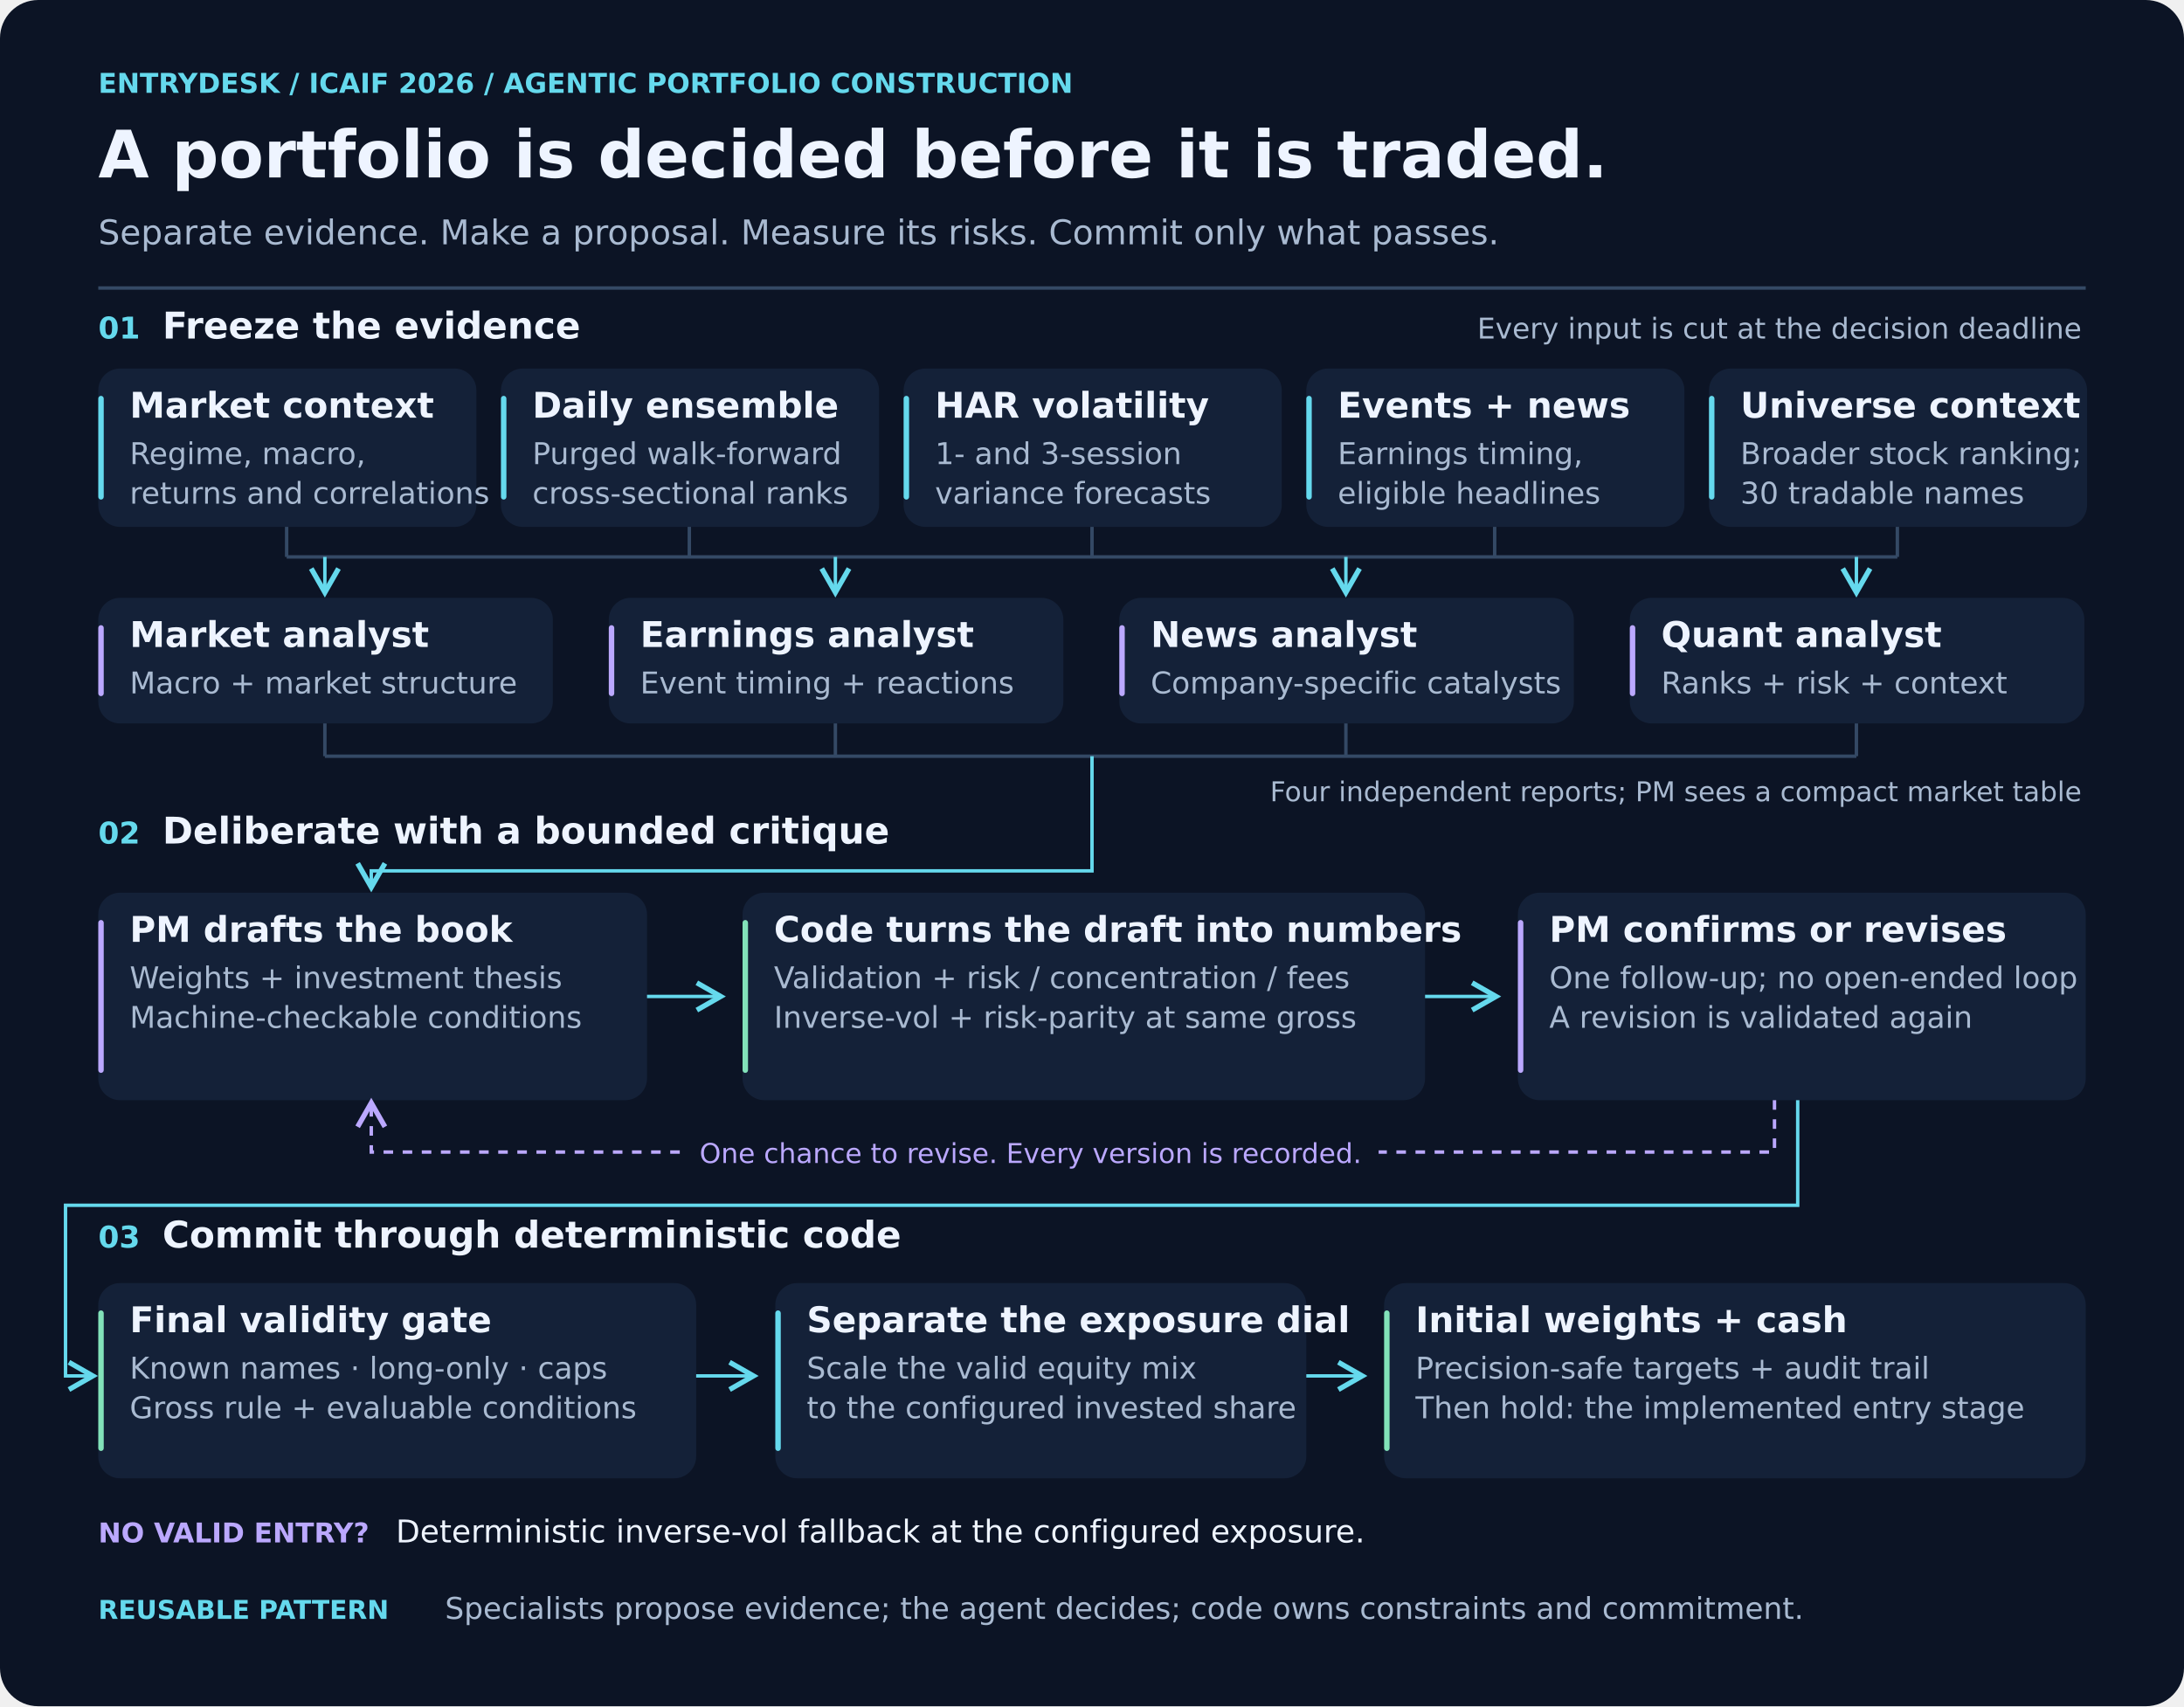
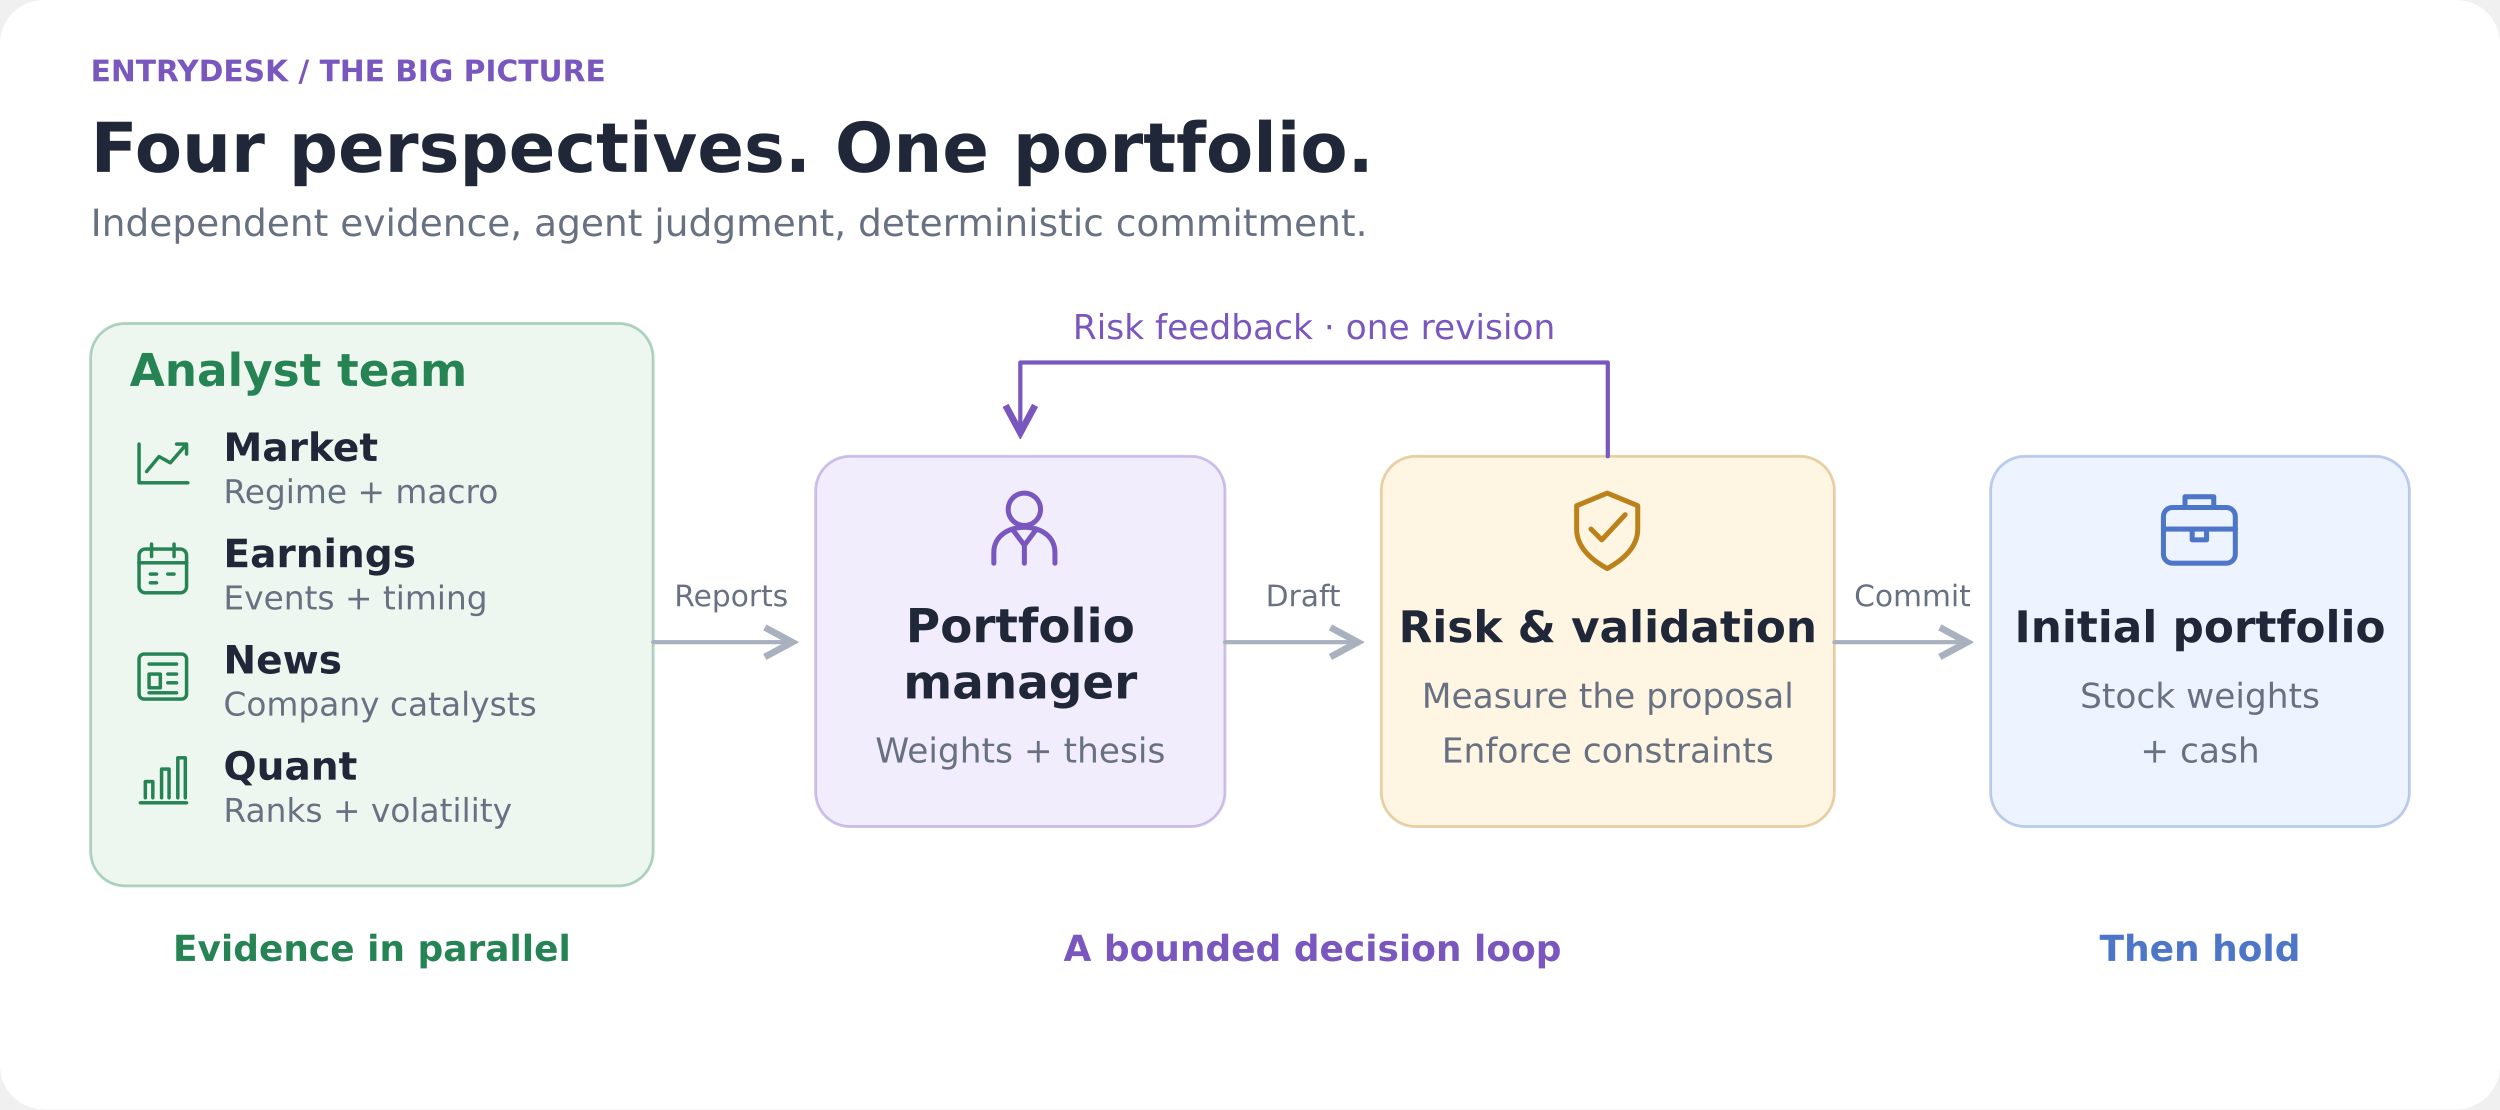
- <svg xmlns="http://www.w3.org/2000/svg" width="1600" height="1250" viewBox="0 0 1600 1250" role="img" aria-labelledby="title desc">
-   <rect width="1600" height="1250" rx="28" fill="#0c1425" />
+ <svg xmlns="http://www.w3.org/2000/svg" width="1600" height="710" viewBox="0 0 1600 710" role="img" aria-labelledby="title desc">
+   <rect width="1600" height="710" rx="28" fill="#ffffff" />
  <defs>
-     <marker id="arrow" markerWidth="10" markerHeight="10" refX="8" refY="5" orient="auto">
-       <path d="M 1 1 L 8 5 L 1 9" fill="none" stroke="#65d9ed" stroke-width="1.5" />
+     <marker id="arrow" markerWidth="9" markerHeight="9" refX="7.5" refY="4.5" orient="auto">
+       <path d="M 1 1 L 7.5 4.5 L 1 8" fill="none" stroke="#a9b1bf" stroke-width="1.6" />
    </marker>
-     <marker id="loop" markerWidth="10" markerHeight="10" refX="8" refY="5" orient="auto">
-       <path d="M 1 1 L 8 5 L 1 9" fill="none" stroke="#bba8ff" stroke-width="1.5" />
+     <marker id="purple-arrow" markerWidth="9" markerHeight="9" refX="7.5" refY="4.5" orient="auto">
+       <path d="M 1 1 L 7.5 4.5 L 1 8" fill="none" stroke="#7957bf" stroke-width="1.6" />
    </marker>
  </defs>
-   <text x="72" y="68" fill="#65d9ed" font-family="DejaVu Sans,Arial,sans-serif" font-size="20" font-weight="650" text-anchor="start">ENTRYDESK  /  ICAIF 2026  /  AGENTIC PORTFOLIO CONSTRUCTION</text>
-   <text x="72" y="130" fill="#eef4ff" font-family="DejaVu Sans,Arial,sans-serif" font-size="48" font-weight="650" text-anchor="start">A portfolio is decided before it is traded.</text>
-   <text x="72" y="179" fill="#a9bad1" font-family="DejaVu Sans,Arial,sans-serif" font-size="25" font-weight="400" text-anchor="start">Separate evidence. Make a proposal. Measure its risks. Commit only what passes.</text>
-   <path d="M 72 211 H 1528" fill="none" stroke="#344965" stroke-width="2.5" />
-   <text x="72" y="248" fill="#65d9ed" font-family="DejaVu Sans,Arial,sans-serif" font-size="22" font-weight="650" text-anchor="start">01</text>
-   <text x="119" y="248" fill="#eef4ff" font-family="DejaVu Sans,Arial,sans-serif" font-size="27" font-weight="650" text-anchor="start">Freeze the evidence</text>
-   <text x="1525" y="248" fill="#a9bad1" font-family="DejaVu Sans,Arial,sans-serif" font-size="21" font-weight="400" text-anchor="end">Every input is cut at the decision deadline</text>
-   <rect x="72" y="270" width="277" height="116" rx="16" fill="#142138" />
-   <rect x="72" y="290" width="4" height="76" rx="2" fill="#65d9ed" />
-   <text x="95" y="306" fill="#eef4ff" font-family="DejaVu Sans,Arial,sans-serif" font-size="26" font-weight="650" text-anchor="start">Market context</text>
-   <text x="95" y="340" fill="#a9bad1" font-family="DejaVu Sans,Arial,sans-serif" font-size="22" font-weight="400" text-anchor="start">Regime, macro,</text>
-   <text x="95" y="369" fill="#a9bad1" font-family="DejaVu Sans,Arial,sans-serif" font-size="22" font-weight="400" text-anchor="start">returns and correlations</text>
-   <path d="M 210 386 V 408" fill="none" stroke="#344965" stroke-width="2.5" />
-   <rect x="367" y="270" width="277" height="116" rx="16" fill="#142138" />
-   <rect x="367" y="290" width="4" height="76" rx="2" fill="#65d9ed" />
-   <text x="390" y="306" fill="#eef4ff" font-family="DejaVu Sans,Arial,sans-serif" font-size="26" font-weight="650" text-anchor="start">Daily ensemble</text>
-   <text x="390" y="340" fill="#a9bad1" font-family="DejaVu Sans,Arial,sans-serif" font-size="22" font-weight="400" text-anchor="start">Purged walk-forward</text>
-   <text x="390" y="369" fill="#a9bad1" font-family="DejaVu Sans,Arial,sans-serif" font-size="22" font-weight="400" text-anchor="start">cross-sectional ranks</text>
-   <path d="M 505 386 V 408" fill="none" stroke="#344965" stroke-width="2.5" />
-   <rect x="662" y="270" width="277" height="116" rx="16" fill="#142138" />
-   <rect x="662" y="290" width="4" height="76" rx="2" fill="#65d9ed" />
-   <text x="685" y="306" fill="#eef4ff" font-family="DejaVu Sans,Arial,sans-serif" font-size="26" font-weight="650" text-anchor="start">HAR volatility</text>
-   <text x="685" y="340" fill="#a9bad1" font-family="DejaVu Sans,Arial,sans-serif" font-size="22" font-weight="400" text-anchor="start">1- and 3-session</text>
-   <text x="685" y="369" fill="#a9bad1" font-family="DejaVu Sans,Arial,sans-serif" font-size="22" font-weight="400" text-anchor="start">variance forecasts</text>
-   <path d="M 800 386 V 408" fill="none" stroke="#344965" stroke-width="2.5" />
-   <rect x="957" y="270" width="277" height="116" rx="16" fill="#142138" />
-   <rect x="957" y="290" width="4" height="76" rx="2" fill="#65d9ed" />
-   <text x="980" y="306" fill="#eef4ff" font-family="DejaVu Sans,Arial,sans-serif" font-size="26" font-weight="650" text-anchor="start">Events + news</text>
-   <text x="980" y="340" fill="#a9bad1" font-family="DejaVu Sans,Arial,sans-serif" font-size="22" font-weight="400" text-anchor="start">Earnings timing,</text>
-   <text x="980" y="369" fill="#a9bad1" font-family="DejaVu Sans,Arial,sans-serif" font-size="22" font-weight="400" text-anchor="start">eligible headlines</text>
-   <path d="M 1095 386 V 408" fill="none" stroke="#344965" stroke-width="2.5" />
-   <rect x="1252" y="270" width="277" height="116" rx="16" fill="#142138" />
-   <rect x="1252" y="290" width="4" height="76" rx="2" fill="#65d9ed" />
-   <text x="1275" y="306" fill="#eef4ff" font-family="DejaVu Sans,Arial,sans-serif" font-size="26" font-weight="650" text-anchor="start">Universe context</text>
-   <text x="1275" y="340" fill="#a9bad1" font-family="DejaVu Sans,Arial,sans-serif" font-size="22" font-weight="400" text-anchor="start">Broader stock ranking;</text>
-   <text x="1275" y="369" fill="#a9bad1" font-family="DejaVu Sans,Arial,sans-serif" font-size="22" font-weight="400" text-anchor="start">30 tradable names</text>
-   <path d="M 1390 386 V 408" fill="none" stroke="#344965" stroke-width="2.5" />
-   <path d="M 210 408 H 1390" fill="none" stroke="#344965" stroke-width="2.5" />
-   <path d="M 238 408 V 434" fill="none" stroke="#65d9ed" stroke-width="2.5" marker-end="url(#arrow)" />
-   <rect x="72" y="438" width="333" height="92" rx="16" fill="#142138" />
-   <rect x="72" y="458" width="4" height="52" rx="2" fill="#bba8ff" />
-   <text x="95" y="474" fill="#eef4ff" font-family="DejaVu Sans,Arial,sans-serif" font-size="26" font-weight="650" text-anchor="start">Market analyst</text>
-   <text x="95" y="508" fill="#a9bad1" font-family="DejaVu Sans,Arial,sans-serif" font-size="22" font-weight="400" text-anchor="start">Macro + market structure</text>
-   <path d="M 238 530 V 554" fill="none" stroke="#344965" stroke-width="2.5" />
-   <path d="M 612 408 V 434" fill="none" stroke="#65d9ed" stroke-width="2.5" marker-end="url(#arrow)" />
-   <rect x="446" y="438" width="333" height="92" rx="16" fill="#142138" />
-   <rect x="446" y="458" width="4" height="52" rx="2" fill="#bba8ff" />
-   <text x="469" y="474" fill="#eef4ff" font-family="DejaVu Sans,Arial,sans-serif" font-size="26" font-weight="650" text-anchor="start">Earnings analyst</text>
-   <text x="469" y="508" fill="#a9bad1" font-family="DejaVu Sans,Arial,sans-serif" font-size="22" font-weight="400" text-anchor="start">Event timing + reactions</text>
-   <path d="M 612 530 V 554" fill="none" stroke="#344965" stroke-width="2.5" />
-   <path d="M 986 408 V 434" fill="none" stroke="#65d9ed" stroke-width="2.5" marker-end="url(#arrow)" />
-   <rect x="820" y="438" width="333" height="92" rx="16" fill="#142138" />
-   <rect x="820" y="458" width="4" height="52" rx="2" fill="#bba8ff" />
-   <text x="843" y="474" fill="#eef4ff" font-family="DejaVu Sans,Arial,sans-serif" font-size="26" font-weight="650" text-anchor="start">News analyst</text>
-   <text x="843" y="508" fill="#a9bad1" font-family="DejaVu Sans,Arial,sans-serif" font-size="22" font-weight="400" text-anchor="start">Company-specific catalysts</text>
-   <path d="M 986 530 V 554" fill="none" stroke="#344965" stroke-width="2.5" />
-   <path d="M 1360 408 V 434" fill="none" stroke="#65d9ed" stroke-width="2.5" marker-end="url(#arrow)" />
-   <rect x="1194" y="438" width="333" height="92" rx="16" fill="#142138" />
-   <rect x="1194" y="458" width="4" height="52" rx="2" fill="#bba8ff" />
-   <text x="1217" y="474" fill="#eef4ff" font-family="DejaVu Sans,Arial,sans-serif" font-size="26" font-weight="650" text-anchor="start">Quant analyst</text>
-   <text x="1217" y="508" fill="#a9bad1" font-family="DejaVu Sans,Arial,sans-serif" font-size="22" font-weight="400" text-anchor="start">Ranks + risk + context</text>
-   <path d="M 1360 530 V 554" fill="none" stroke="#344965" stroke-width="2.5" />
-   <path d="M 238 554 H 1360" fill="none" stroke="#344965" stroke-width="2.5" />
-   <text x="1525" y="587" fill="#a9bad1" font-family="DejaVu Sans,Arial,sans-serif" font-size="20" font-weight="400" text-anchor="end">Four independent reports; PM sees a compact market table</text>
-   <text x="72" y="618" fill="#65d9ed" font-family="DejaVu Sans,Arial,sans-serif" font-size="22" font-weight="650" text-anchor="start">02</text>
-   <text x="119" y="618" fill="#eef4ff" font-family="DejaVu Sans,Arial,sans-serif" font-size="27" font-weight="650" text-anchor="start">Deliberate with a bounded critique</text>
-   <path d="M 800 554 V 638 H 272 V 650" fill="none" stroke="#65d9ed" stroke-width="2.5" marker-end="url(#arrow)" />
-   <rect x="72" y="654" width="402" height="152" rx="16" fill="#142138" />
-   <rect x="72" y="674" width="4" height="112" rx="2" fill="#bba8ff" />
-   <text x="95" y="690" fill="#eef4ff" font-family="DejaVu Sans,Arial,sans-serif" font-size="26" font-weight="650" text-anchor="start">PM drafts the book</text>
-   <text x="95" y="724" fill="#a9bad1" font-family="DejaVu Sans,Arial,sans-serif" font-size="22" font-weight="400" text-anchor="start">Weights + investment thesis</text>
-   <text x="95" y="753" fill="#a9bad1" font-family="DejaVu Sans,Arial,sans-serif" font-size="22" font-weight="400" text-anchor="start">Machine-checkable conditions</text>
-   <path d="M 474 730 H 528" fill="none" stroke="#65d9ed" stroke-width="2.5" marker-end="url(#arrow)" />
-   <rect x="544" y="654" width="500" height="152" rx="16" fill="#142138" />
-   <rect x="544" y="674" width="4" height="112" rx="2" fill="#82e2b9" />
-   <text x="567" y="690" fill="#eef4ff" font-family="DejaVu Sans,Arial,sans-serif" font-size="26" font-weight="650" text-anchor="start">Code turns the draft into numbers</text>
-   <text x="567" y="724" fill="#a9bad1" font-family="DejaVu Sans,Arial,sans-serif" font-size="22" font-weight="400" text-anchor="start">Validation + risk / concentration / fees</text>
-   <text x="567" y="753" fill="#a9bad1" font-family="DejaVu Sans,Arial,sans-serif" font-size="22" font-weight="400" text-anchor="start">Inverse-vol + risk-parity at same gross</text>
-   <path d="M 1044 730 H 1096" fill="none" stroke="#65d9ed" stroke-width="2.5" marker-end="url(#arrow)" />
-   <rect x="1112" y="654" width="416" height="152" rx="16" fill="#142138" />
-   <rect x="1112" y="674" width="4" height="112" rx="2" fill="#bba8ff" />
-   <text x="1135" y="690" fill="#eef4ff" font-family="DejaVu Sans,Arial,sans-serif" font-size="26" font-weight="650" text-anchor="start">PM confirms or revises</text>
-   <text x="1135" y="724" fill="#a9bad1" font-family="DejaVu Sans,Arial,sans-serif" font-size="22" font-weight="400" text-anchor="start">One follow-up; no open-ended loop</text>
-   <text x="1135" y="753" fill="#a9bad1" font-family="DejaVu Sans,Arial,sans-serif" font-size="22" font-weight="400" text-anchor="start">A revision is validated again</text>
-   <path d="M 1300 806 V 844 H 272 V 808" fill="none" stroke="#bba8ff" stroke-width="2.5" marker-end="url(#loop)" stroke-dasharray="7 7" />
-   <rect x="500" y="828" width="510" height="34" rx="12" fill="#0c1425" />
-   <text x="755" y="852" fill="#bba8ff" font-family="DejaVu Sans,Arial,sans-serif" font-size="20" font-weight="400" text-anchor="middle">One chance to revise. Every version is recorded.</text>
-   <text x="72" y="914" fill="#65d9ed" font-family="DejaVu Sans,Arial,sans-serif" font-size="22" font-weight="650" text-anchor="start">03</text>
-   <text x="119" y="914" fill="#eef4ff" font-family="DejaVu Sans,Arial,sans-serif" font-size="27" font-weight="650" text-anchor="start">Commit through deterministic code</text>
-   <rect x="72" y="940" width="438" height="143" rx="16" fill="#142138" />
-   <rect x="72" y="960" width="4" height="103" rx="2" fill="#82e2b9" />
-   <text x="95" y="976" fill="#eef4ff" font-family="DejaVu Sans,Arial,sans-serif" font-size="26" font-weight="650" text-anchor="start">Final validity gate</text>
-   <text x="95" y="1010" fill="#a9bad1" font-family="DejaVu Sans,Arial,sans-serif" font-size="22" font-weight="400" text-anchor="start">Known names · long-only · caps</text>
-   <text x="95" y="1039" fill="#a9bad1" font-family="DejaVu Sans,Arial,sans-serif" font-size="22" font-weight="400" text-anchor="start">Gross rule + evaluable conditions</text>
-   <path d="M 510 1008 H 552" fill="none" stroke="#65d9ed" stroke-width="2.5" marker-end="url(#arrow)" />
-   <rect x="568" y="940" width="389" height="143" rx="16" fill="#142138" />
-   <rect x="568" y="960" width="4" height="103" rx="2" fill="#65d9ed" />
-   <text x="591" y="976" fill="#eef4ff" font-family="DejaVu Sans,Arial,sans-serif" font-size="26" font-weight="650" text-anchor="start">Separate the exposure dial</text>
-   <text x="591" y="1010" fill="#a9bad1" font-family="DejaVu Sans,Arial,sans-serif" font-size="22" font-weight="400" text-anchor="start">Scale the valid equity mix</text>
-   <text x="591" y="1039" fill="#a9bad1" font-family="DejaVu Sans,Arial,sans-serif" font-size="22" font-weight="400" text-anchor="start">to the configured invested share</text>
-   <path d="M 957 1008 H 998" fill="none" stroke="#65d9ed" stroke-width="2.5" marker-end="url(#arrow)" />
-   <rect x="1014" y="940" width="514" height="143" rx="16" fill="#142138" />
-   <rect x="1014" y="960" width="4" height="103" rx="2" fill="#82e2b9" />
-   <text x="1037" y="976" fill="#eef4ff" font-family="DejaVu Sans,Arial,sans-serif" font-size="26" font-weight="650" text-anchor="start">Initial weights + cash</text>
-   <text x="1037" y="1010" fill="#a9bad1" font-family="DejaVu Sans,Arial,sans-serif" font-size="22" font-weight="400" text-anchor="start">Precision-safe targets + audit trail</text>
-   <text x="1037" y="1039" fill="#a9bad1" font-family="DejaVu Sans,Arial,sans-serif" font-size="22" font-weight="400" text-anchor="start">Then hold: the implemented entry stage</text>
-   <path d="M 1317 806 V 883 H 48 V 1008 H 68" fill="none" stroke="#65d9ed" stroke-width="2.5" marker-end="url(#arrow)" />
-   <text x="72" y="1130" fill="#bba8ff" font-family="DejaVu Sans,Arial,sans-serif" font-size="20" font-weight="650" text-anchor="start">NO VALID ENTRY?</text>
-   <text x="290" y="1130" fill="#eef4ff" font-family="DejaVu Sans,Arial,sans-serif" font-size="23" font-weight="400" text-anchor="start">Deterministic inverse-vol fallback at the configured exposure.</text>
-   <text x="72" y="1186" fill="#65d9ed" font-family="DejaVu Sans,Arial,sans-serif" font-size="19" font-weight="650" text-anchor="start">REUSABLE PATTERN</text>
-   <text x="326" y="1186" fill="#a9bad1" font-family="DejaVu Sans,Arial,sans-serif" font-size="22" font-weight="400" text-anchor="start">Specialists propose evidence; the agent decides; code owns constraints and commitment.</text>
+   <text x="58" y="52" fill="#7957bf" font-family="DejaVu Sans,Arial,sans-serif" font-size="19" font-weight="650" text-anchor="start">ENTRYDESK  /  THE BIG PICTURE</text>
+   <text x="58" y="110" fill="#202738" font-family="DejaVu Sans,Arial,sans-serif" font-size="44" font-weight="650" text-anchor="start">Four perspectives. One portfolio.</text>
+   <text x="58" y="151" fill="#687182" font-family="DejaVu Sans,Arial,sans-serif" font-size="24" font-weight="400" text-anchor="start">Independent evidence, agent judgment, deterministic commitment.</text>
+   <rect x="58" y="207" width="360" height="360" rx="22" fill="#edf7ef" stroke="#268354" stroke-opacity=".35" stroke-width="1.8" />
+   <text x="83" y="247" fill="#268354" font-family="DejaVu Sans,Arial,sans-serif" font-size="29" font-weight="650" text-anchor="start">Analyst team</text>
+   <g transform="translate(85,277) scale(0.8)" fill="none" stroke="#268354" stroke-width="2.8" stroke-linejoin="round" stroke-linecap="round">
+     <path d="M5 40V9M5 40h39M11 31l10-12 9 5L43 9M35 9h8v8" />
+   </g>
+   <text x="143" y="295" fill="#202738" font-family="DejaVu Sans,Arial,sans-serif" font-size="25" font-weight="650" text-anchor="start">Market</text>
+   <text x="143" y="322" fill="#687182" font-family="DejaVu Sans,Arial,sans-serif" font-size="21" font-weight="400" text-anchor="start">Regime + macro</text>
+   <g transform="translate(85,345) scale(0.8)" fill="none" stroke="#268354" stroke-width="2.8" stroke-linejoin="round" stroke-linecap="round">
+     <rect x="5" y="8" width="38" height="35" rx="5" />
+     <path d="M5 19h38M15 4v10M33 4v10M14 28h5M28 28h5M14 35h5" />
+   </g>
+   <text x="143" y="363" fill="#202738" font-family="DejaVu Sans,Arial,sans-serif" font-size="25" font-weight="650" text-anchor="start">Earnings</text>
+   <text x="143" y="390" fill="#687182" font-family="DejaVu Sans,Arial,sans-serif" font-size="21" font-weight="400" text-anchor="start">Events + timing</text>
+   <g transform="translate(85,413) scale(0.8)" fill="none" stroke="#268354" stroke-width="2.8" stroke-linejoin="round" stroke-linecap="round">
+     <rect x="5" y="7" width="38" height="36" rx="4" />
+     <path d="M13 15h22M13 23h9v11h-9zM28 23h7M28 30h7M13 38h22" />
+   </g>
+   <text x="143" y="431" fill="#202738" font-family="DejaVu Sans,Arial,sans-serif" font-size="25" font-weight="650" text-anchor="start">News</text>
+   <text x="143" y="458" fill="#687182" font-family="DejaVu Sans,Arial,sans-serif" font-size="21" font-weight="400" text-anchor="start">Company catalysts</text>
+   <g transform="translate(85,481) scale(0.8)" fill="none" stroke="#268354" stroke-width="2.8" stroke-linejoin="round" stroke-linecap="round">
+     <path d="M6 41h37M10 37V24h6v13M23 37V14h6v23M36 37V5h6v32" />
+   </g>
+   <text x="143" y="499" fill="#202738" font-family="DejaVu Sans,Arial,sans-serif" font-size="25" font-weight="650" text-anchor="start">Quant</text>
+   <text x="143" y="526" fill="#687182" font-family="DejaVu Sans,Arial,sans-serif" font-size="21" font-weight="400" text-anchor="start">Ranks + volatility</text>
+   <rect x="522" y="292" width="262" height="237" rx="22" fill="#f1edfc" stroke="#7957bf" stroke-opacity=".35" stroke-width="1.8" />
+   <g transform="translate(628,311) scale(1.15)" fill="none" stroke="#7957bf" stroke-width="2.8" stroke-linejoin="round" stroke-linecap="round">
+     <circle cx="24" cy="13" r="9" />
+     <path d="M7 43v-6c0-9 8-14 17-14s17 5 17 14v6M18 25l6 8 6-8M24 33v10" />
+   </g>
+   <text x="653" y="411" fill="#202738" font-family="DejaVu Sans,Arial,sans-serif" font-size="30" font-weight="650" text-anchor="middle">Portfolio</text>
+   <text x="653" y="447" fill="#202738" font-family="DejaVu Sans,Arial,sans-serif" font-size="30" font-weight="650" text-anchor="middle">manager</text>
+   <text x="653" y="488" fill="#687182" font-family="DejaVu Sans,Arial,sans-serif" font-size="22" font-weight="400" text-anchor="middle">Weights + thesis</text>
+   <rect x="884" y="292" width="290" height="237" rx="22" fill="#fff5e3" stroke="#bb821c" stroke-opacity=".35" stroke-width="1.8" />
+   <g transform="translate(1001,311) scale(1.15)" fill="none" stroke="#bb821c" stroke-width="2.8" stroke-linejoin="round" stroke-linecap="round">
+     <path d="M24 4l17 7v13c0 10-8 17-17 22C15 41 7 34 7 24V11zM15 24l6 6 13-14" />
+   </g>
+   <text x="1029" y="411" fill="#202738" font-family="DejaVu Sans,Arial,sans-serif" font-size="28" font-weight="650" text-anchor="middle">Risk &amp; validation</text>
+   <text x="1029" y="453" fill="#687182" font-family="DejaVu Sans,Arial,sans-serif" font-size="22" font-weight="400" text-anchor="middle">Measure the proposal</text>
+   <text x="1029" y="488" fill="#687182" font-family="DejaVu Sans,Arial,sans-serif" font-size="22" font-weight="400" text-anchor="middle">Enforce constraints</text>
+   <rect x="1274" y="292" width="268" height="237" rx="22" fill="#edf3ff" stroke="#4d76c8" stroke-opacity=".35" stroke-width="1.8" />
+   <g transform="translate(1380,311) scale(1.15)" fill="none" stroke="#4d76c8" stroke-width="2.8" stroke-linejoin="round" stroke-linecap="round">
+     <rect x="4" y="12" width="40" height="31" rx="5" />
+     <path d="M16 12V6h16v6M4 24h40M20 24v6h8v-6" />
+   </g>
+   <text x="1408" y="411" fill="#202738" font-family="DejaVu Sans,Arial,sans-serif" font-size="28" font-weight="650" text-anchor="middle">Initial portfolio</text>
+   <text x="1408" y="453" fill="#687182" font-family="DejaVu Sans,Arial,sans-serif" font-size="22" font-weight="400" text-anchor="middle">Stock weights</text>
+   <text x="1408" y="488" fill="#687182" font-family="DejaVu Sans,Arial,sans-serif" font-size="22" font-weight="400" text-anchor="middle">+ cash</text>
+   <path d="M418 411 H507" fill="none" stroke="#a9b1bf" stroke-width="2.7" stroke-linejoin="round" stroke-linecap="round" marker-end="url(#arrow)" />
+   <text x="468" y="388" fill="#687182" font-family="DejaVu Sans,Arial,sans-serif" font-size="19" font-weight="400" text-anchor="middle">Reports</text>
+   <path d="M784 411 H869" fill="none" stroke="#a9b1bf" stroke-width="2.7" stroke-linejoin="round" stroke-linecap="round" marker-end="url(#arrow)" />
+   <text x="834" y="388" fill="#687182" font-family="DejaVu Sans,Arial,sans-serif" font-size="19" font-weight="400" text-anchor="middle">Draft</text>
+   <path d="M1174 411 H1259" fill="none" stroke="#a9b1bf" stroke-width="2.7" stroke-linejoin="round" stroke-linecap="round" marker-end="url(#arrow)" />
+   <text x="1224" y="388" fill="#687182" font-family="DejaVu Sans,Arial,sans-serif" font-size="19" font-weight="400" text-anchor="middle">Commit</text>
+   <path d="M1029 292 V232 H653 V277" fill="none" stroke="#7957bf" stroke-width="2.7" stroke-linejoin="round" stroke-linecap="round" marker-end="url(#purple-arrow)" />
+   <text x="841" y="217" fill="#7957bf" font-family="DejaVu Sans,Arial,sans-serif" font-size="22" font-weight="400" text-anchor="middle">Risk feedback · one revision</text>
+   <text x="238" y="615" fill="#268354" font-family="DejaVu Sans,Arial,sans-serif" font-size="23" font-weight="650" text-anchor="middle">Evidence in parallel</text>
+   <text x="840" y="615" fill="#7957bf" font-family="DejaVu Sans,Arial,sans-serif" font-size="23" font-weight="650" text-anchor="middle">A bounded decision loop</text>
+   <text x="1408" y="615" fill="#4d76c8" font-family="DejaVu Sans,Arial,sans-serif" font-size="23" font-weight="650" text-anchor="middle">Then hold</text>
</svg>
